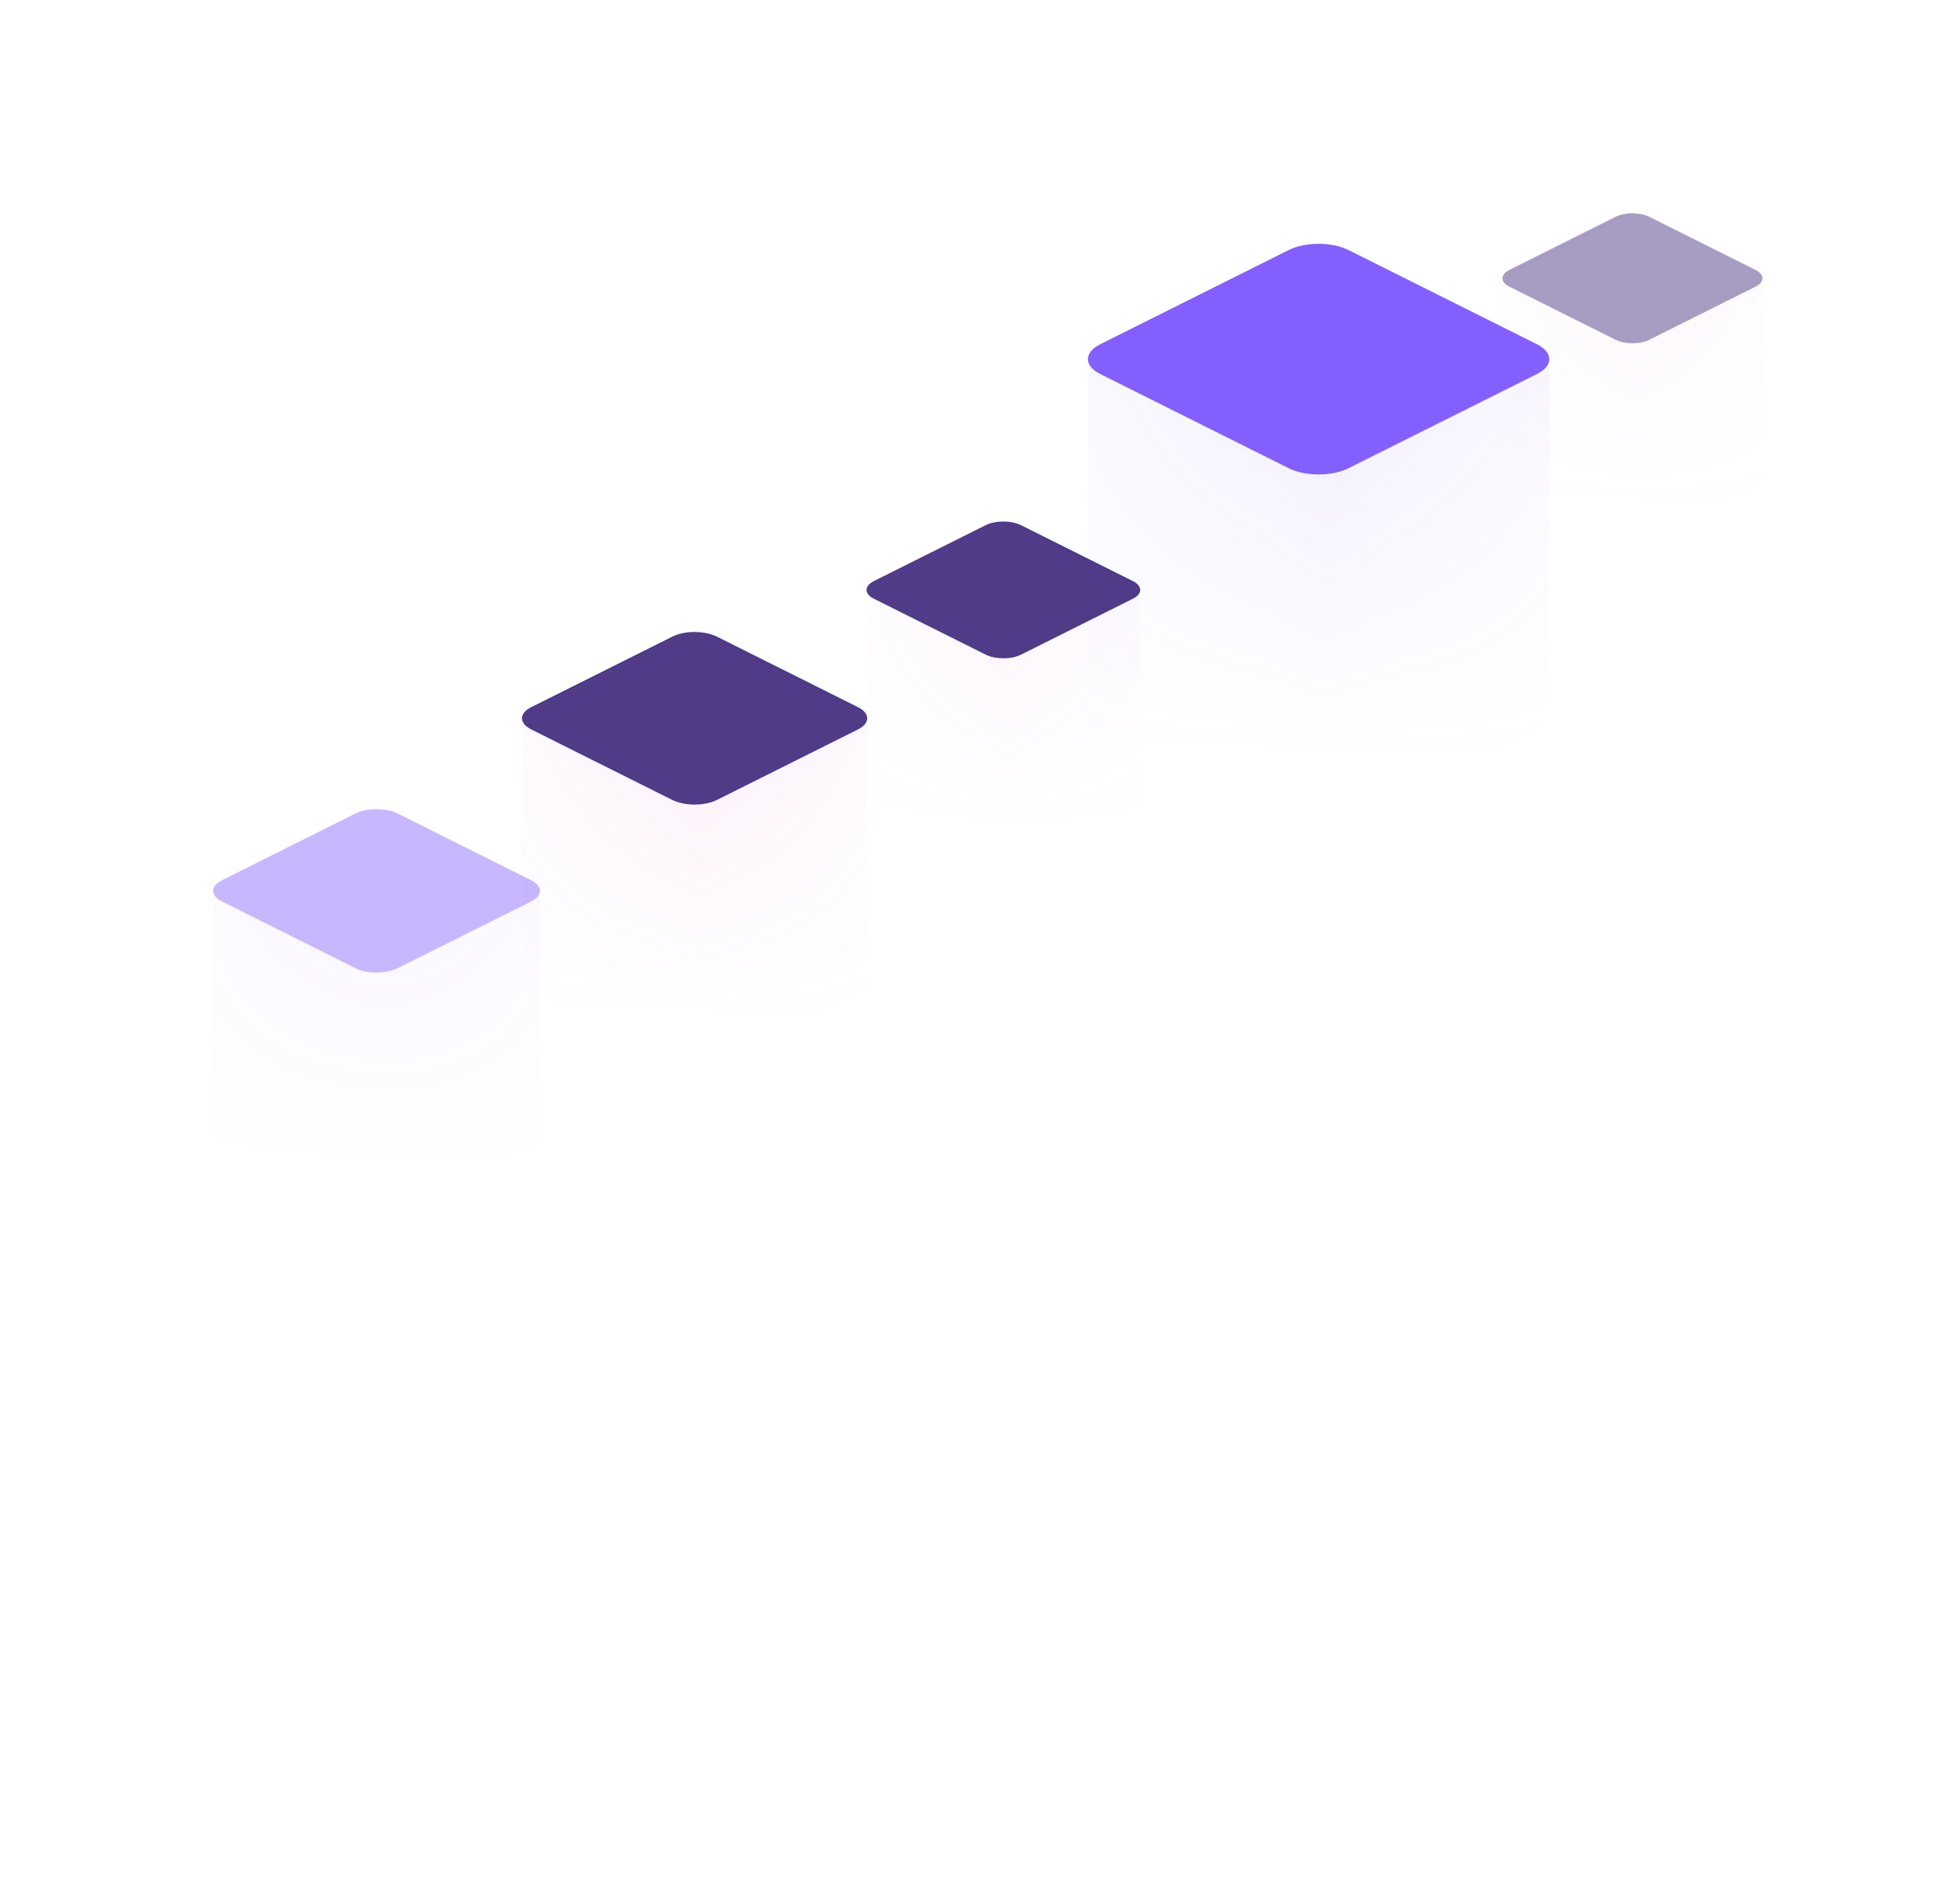
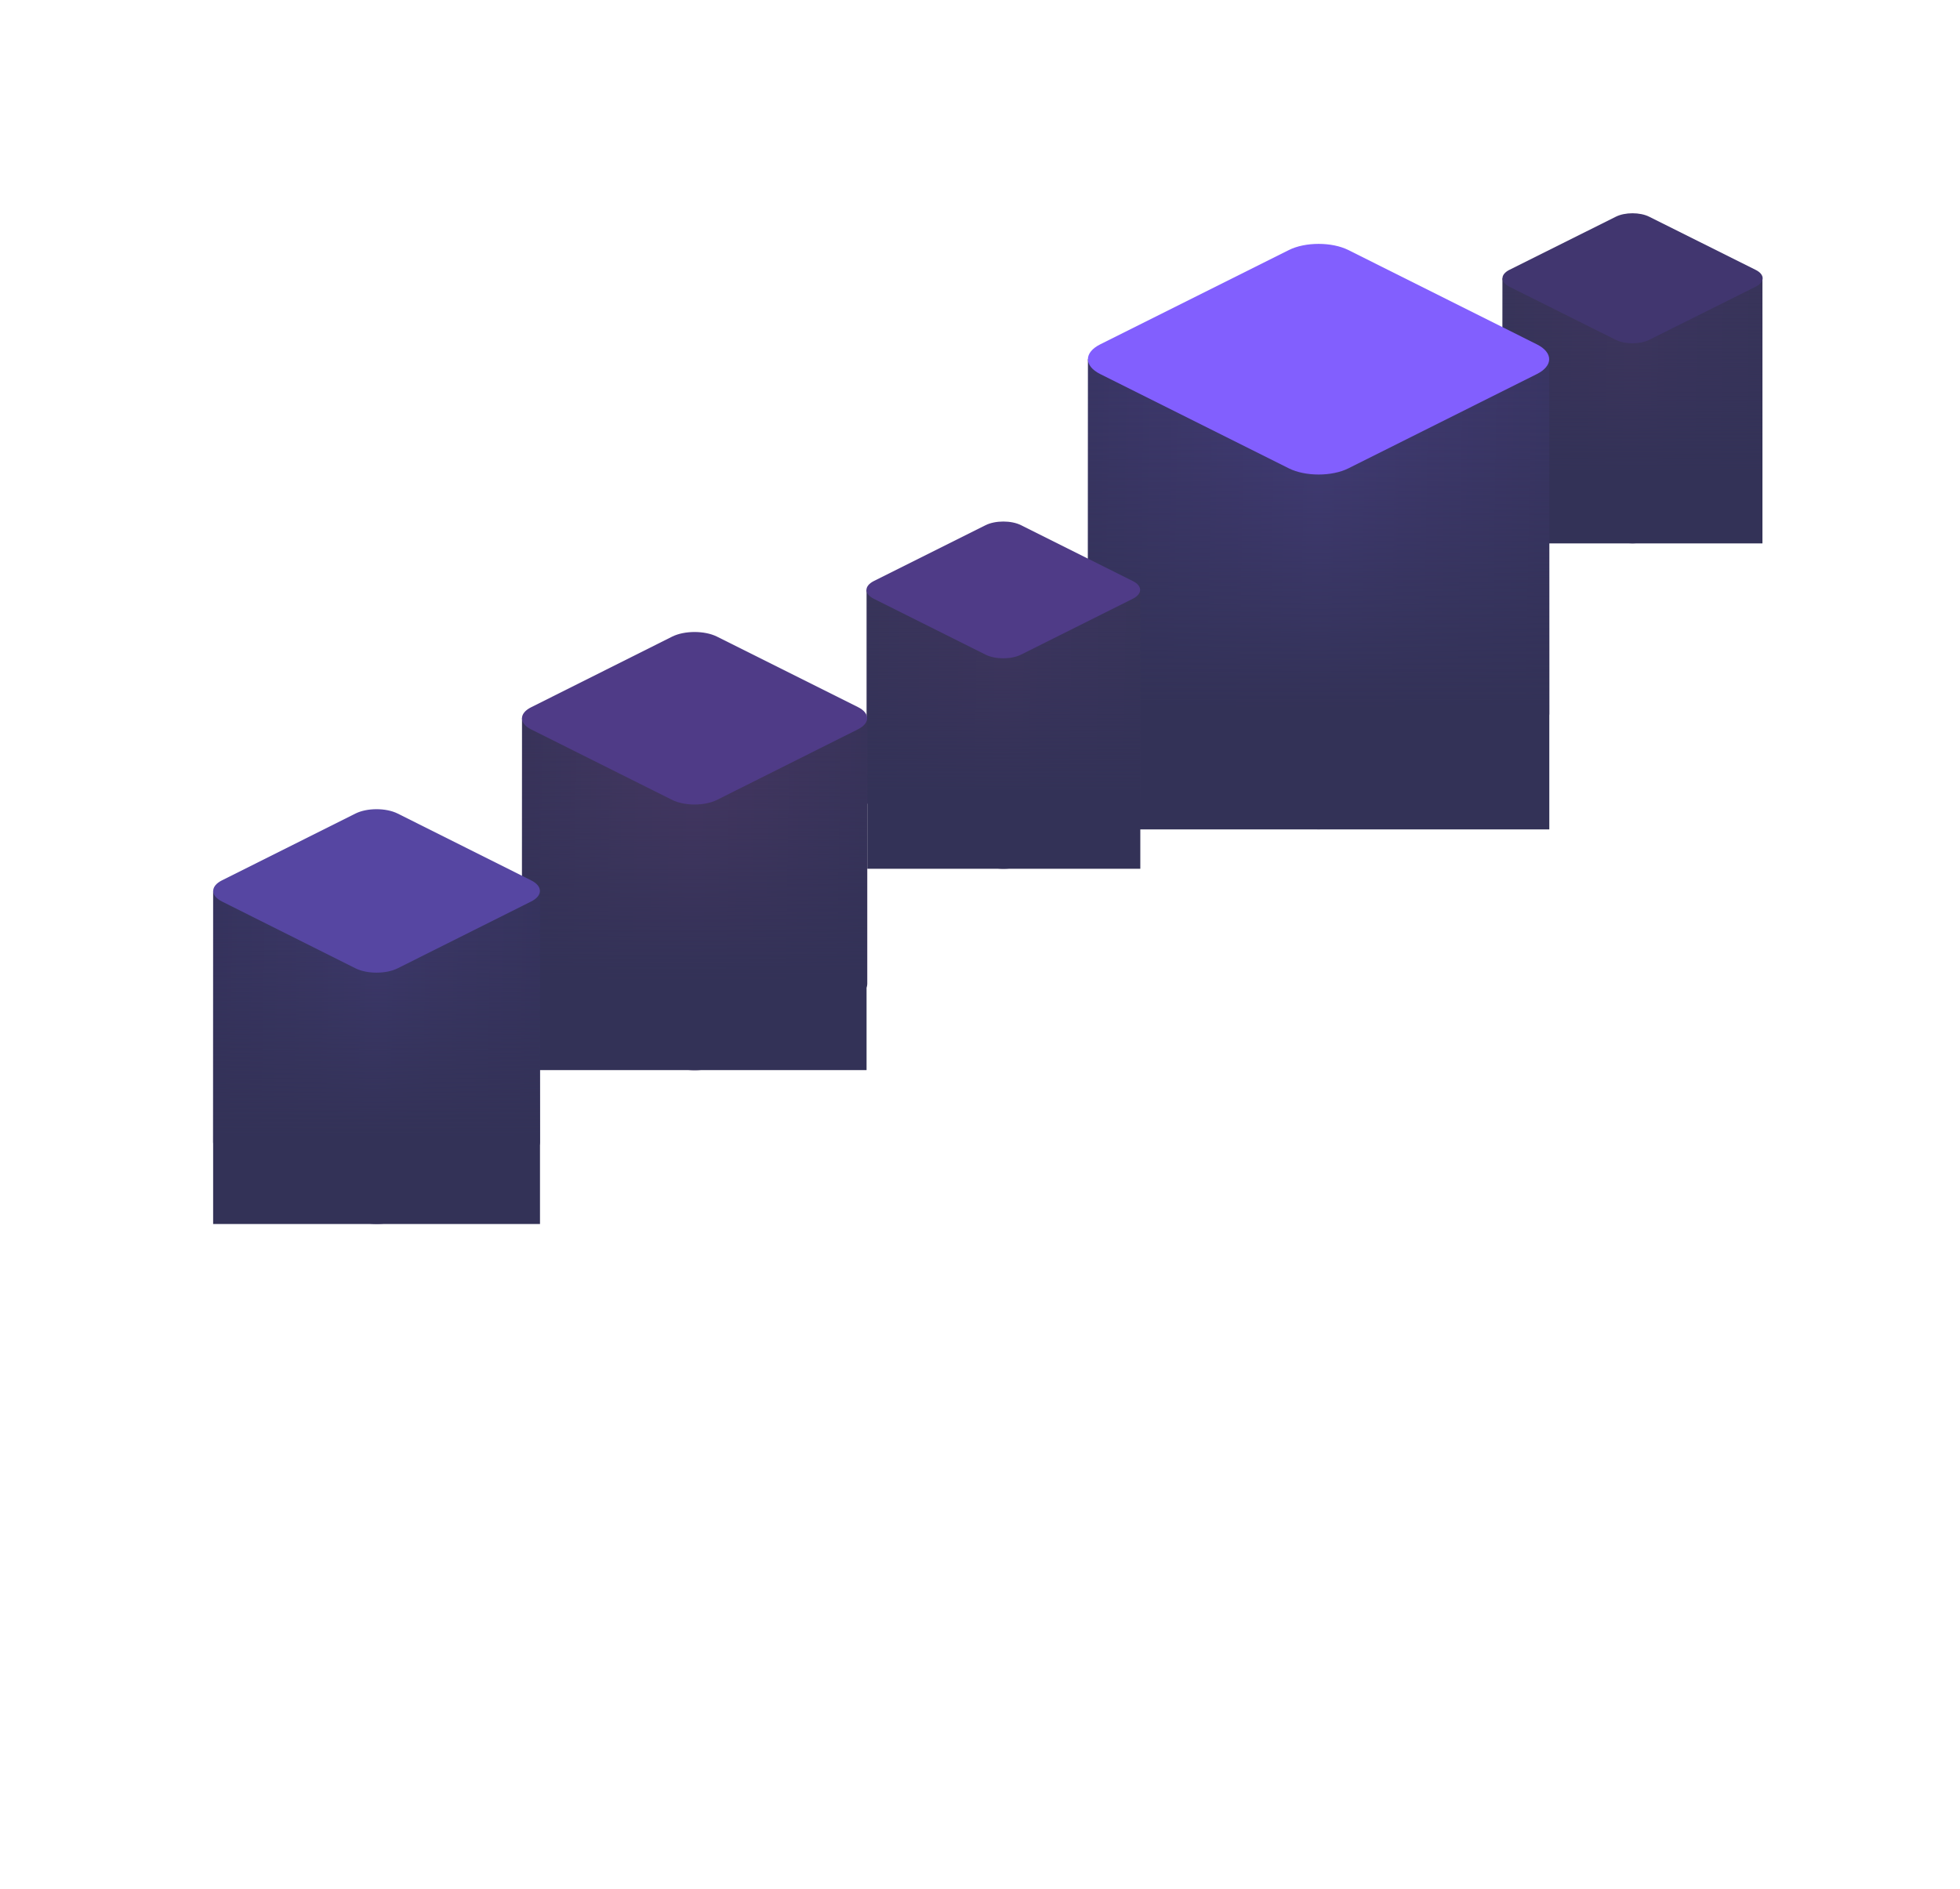
- <svg xmlns="http://www.w3.org/2000/svg" width="1384" height="1334" fill="none">
-   <g opacity=".5">
-     <g opacity=".3">
-       <mask id="a" maskUnits="userSpaceOnUse" x="1060" y="196" width="185" height="188">
-         <path d="M1244.53 337.838V196.554H1060.9v141.284c0 2.122 1.62 4.301 4.92 5.921l75.08 37.542c6.54 3.296 17.15 3.296 23.69 0l75.08-37.542c3.24-1.62 4.86-3.743 4.86-5.921z" fill="url(#paint0_linear)" />
-       </mask>
-       <g mask="url(#a)">
-         <path d="M1244.53 337.838V196.554H1060.9v141.284c0 2.122 1.62 4.301 4.92 5.921l75.08 37.542c6.54 3.296 17.15 3.296 23.69 0l75.08-37.542c3.24-1.62 4.86-3.743 4.86-5.921z" fill="url(#paint1_linear)" />
-         <path d="M1244.53 337.838V196.554H1060.9v141.284c0 2.122 1.62 4.301 4.92 5.921l75.08 37.542c6.54 3.296 17.15 3.296 23.69 0l75.08-37.542c3.24-1.62 4.86-3.743 4.86-5.921z" fill="url(#paint2_linear)" />
-       </g>
-     </g>
-     <path d="M1140.87 153.101c6.54-3.273 17.15-3.273 23.7 0l75.05 37.527c6.55 3.273 6.55 8.579 0 11.851l-75.05 37.528c-6.55 3.272-17.16 3.272-23.7 0l-75.06-37.528c-6.54-3.272-6.54-8.578 0-11.851l75.06-37.527z" fill="#4F3B87" />
-   </g>
-   <g opacity=".3">
-     <mask id="b" maskUnits="userSpaceOnUse" x="768" y="253" width="326" height="333">
-       <path d="M1093.97 504.298V253.652H768.201v250.646c0 3.766 2.875 7.632 8.722 10.506l133.202 66.601c11.596 5.847 30.427 5.847 42.022 0l133.203-66.601c5.75-2.874 8.62-6.641 8.62-10.506z" fill="url(#paint3_linear)" />
-     </mask>
-     <g mask="url(#b)">
-       <path d="M1093.97 504.298V253.652H768.201v250.646c0 3.766 2.875 7.632 8.722 10.506l133.202 66.601c11.596 5.847 30.427 5.847 42.022 0l133.203-66.601c5.75-2.874 8.62-6.641 8.62-10.506z" fill="url(#paint4_linear)" />
-       <path d="M1093.97 504.298V253.652H768.201v250.646c0 3.766 2.875 7.632 8.722 10.506l133.202 66.601c11.596 5.847 30.427 5.847 42.022 0l133.203-66.601c5.75-2.874 8.62-6.641 8.62-10.506z" fill="url(#paint5_linear)" />
-     </g>
-   </g>
-   <path d="M910.063 176.564c11.611-5.806 30.437-5.806 42.048 0l133.149 66.576c11.62 5.806 11.62 15.219 0 21.024l-133.149 66.577c-11.611 5.805-30.437 5.805-42.048 0L776.91 264.164c-11.611-5.805-11.611-15.218 0-21.024l133.153-66.576z" fill="#825FFE" />
-   <g opacity=".3">
-     <mask id="c" maskUnits="userSpaceOnUse" x="611" y="416" width="195" height="198">
-       <path d="M805.12 565.324V416.646H611.88v148.678c0 2.234 1.705 4.527 5.174 6.232l79.012 39.506c6.879 3.469 18.049 3.469 24.927 0l79.013-39.506c3.409-1.705 5.114-3.939 5.114-6.232z" fill="url(#paint6_linear)" />
-     </mask>
-     <g mask="url(#c)">
-       <path d="M805.12 565.324V416.646H611.88v148.678c0 2.234 1.705 4.527 5.174 6.232l79.012 39.506c6.879 3.469 18.049 3.469 24.927 0l79.013-39.506c3.409-1.705 5.114-3.939 5.114-6.232z" fill="url(#paint7_linear)" />
-     </g>
-   </g>
-   <path d="M696.029 370.919c6.888-3.443 18.055-3.443 24.943 0l78.983 39.492c6.887 3.444 6.887 9.027 0 12.471l-78.983 39.492c-6.888 3.443-18.055 3.443-24.943 0l-78.983-39.492c-6.888-3.444-6.888-9.027 0-12.471l78.983-39.492z" fill="#4F3B87" />
-   <g opacity=".3">
-     <mask id="d" maskUnits="userSpaceOnUse" x="368" y="507" width="245" height="249">
-       <path d="M612.358 694.875V507.317H368.585v187.558c0 2.819 2.15 5.711 6.526 7.862l99.675 49.837c8.677 4.376 22.768 4.376 31.445 0l99.675-49.837c4.301-2.151 6.452-4.969 6.452-7.862z" fill="url(#paint8_linear)" />
-     </mask>
-     <g mask="url(#d)">
-       <path d="M612.358 694.875V507.317H368.585v187.558c0 2.819 2.15 5.711 6.526 7.862l99.675 49.837c8.677 4.376 22.768 4.376 31.445 0l99.675-49.837c4.301-2.151 6.452-4.969 6.452-7.862z" fill="url(#paint9_linear)" />
-       <path d="M612.358 694.875V507.317H368.585v187.558c0 2.819 2.15 5.711 6.526 7.862l99.675 49.837c8.677 4.376 22.768 4.376 31.445 0l99.675-49.837c4.301-2.151 6.452-4.969 6.452-7.862z" fill="url(#paint10_linear)" />
-     </g>
-   </g>
-   <path d="M474.739 449.632c8.689-4.344 22.776-4.344 31.465 0l99.638 49.819c8.689 4.345 8.689 11.388 0 15.733l-99.638 49.819c-8.689 4.344-22.776 4.344-31.465 0l-99.638-49.819c-8.688-4.345-8.688-11.388 0-15.733l99.638-49.819z" fill="#4F3B87" />
-   <g opacity=".45">
-     <g opacity=".3">
-       <mask id="e" maskUnits="userSpaceOnUse" x="150" y="629" width="232" height="236">
-         <path d="M381.279 806.765V629.199H150.492v177.566c0 2.668 2.036 5.407 6.179 7.443l94.365 47.182c8.214 4.143 21.555 4.143 29.77 0l94.364-47.182c4.073-2.036 6.109-4.704 6.109-7.443z" fill="url(#paint11_linear)" />
-       </mask>
-       <g mask="url(#e)">
-         <path d="M381.279 806.765V629.199H150.492v177.566c0 2.668 2.036 5.407 6.179 7.443l94.365 47.182c8.214 4.143 21.555 4.143 29.77 0l94.364-47.182c4.073-2.036 6.109-4.704 6.109-7.443z" fill="url(#paint12_linear)" />
-         <path d="M381.279 806.765V629.199H150.492v177.566c0 2.668 2.036 5.407 6.179 7.443l94.365 47.182c8.214 4.143 21.555 4.143 29.77 0l94.364-47.182c4.073-2.036 6.109-4.704 6.109-7.443z" fill="url(#paint13_linear)" />
-       </g>
-     </g>
-     <path d="M250.991 574.587c8.226-4.112 21.563-4.112 29.789 0l94.33 47.165c8.226 4.113 8.226 10.782 0 14.895l-94.33 47.164c-8.226 4.113-21.563 4.113-29.789 0l-94.329-47.164c-8.226-4.113-8.226-10.782 0-14.895l94.329-47.165z" fill="#825FFE" />
-   </g>
-   <defs>
-     <linearGradient id="paint0_linear" x1="1036.59" y1="166.971" x2="1030.69" y2="351.83" gradientUnits="userSpaceOnUse">
-       <stop stop-color="#D857BC" />
-       <stop offset="1" stop-color="#D857BC" stop-opacity="0" />
-     </linearGradient>
-     <linearGradient id="paint1_linear" x1="1244.53" y1="171.483" x2="1063.34" y2="168.627" gradientUnits="userSpaceOnUse">
-       <stop stop-color="#D857BC" stop-opacity=".15" />
-       <stop offset=".365" stop-color="#D857BC" stop-opacity=".4" />
-       <stop offset=".479" stop-color="#D857BC" stop-opacity=".5" />
-       <stop offset=".599" stop-color="#D857BC" stop-opacity=".4" />
-       <stop offset="1" stop-color="#D857BC" stop-opacity=".15" />
-     </linearGradient>
-     <linearGradient id="paint2_linear" x1="1244.53" y1="171.483" x2="1063.34" y2="168.627" gradientUnits="userSpaceOnUse">
-       <stop stop-color="#D857BC" stop-opacity=".15" />
-       <stop offset=".365" stop-color="#D857BC" stop-opacity=".4" />
-       <stop offset=".479" stop-color="#D857BC" stop-opacity=".5" />
-       <stop offset=".599" stop-color="#D857BC" stop-opacity=".4" />
-       <stop offset="1" stop-color="#D857BC" stop-opacity=".15" />
-     </linearGradient>
-     <linearGradient id="paint3_linear" x1="725.071" y1="201.171" x2="714.606" y2="529.121" gradientUnits="userSpaceOnUse">
-       <stop stop-color="#D857BC" />
-       <stop offset="1" stop-color="#D857BC" stop-opacity="0" />
-     </linearGradient>
-     <linearGradient id="paint4_linear" x1="1093.97" y1="209.175" x2="772.532" y2="204.109" gradientUnits="userSpaceOnUse">
-       <stop stop-color="#825FFE" stop-opacity=".2" />
-       <stop offset=".365" stop-color="#825FFE" stop-opacity=".5" />
-       <stop offset=".479" stop-color="#825FFE" stop-opacity=".7" />
-       <stop offset=".599" stop-color="#825FFE" stop-opacity=".5" />
-       <stop offset="1" stop-color="#825FFE" stop-opacity=".2" />
-     </linearGradient>
-     <linearGradient id="paint5_linear" x1="1093.97" y1="209.175" x2="772.532" y2="204.109" gradientUnits="userSpaceOnUse">
-       <stop stop-color="#825FFE" stop-opacity=".2" />
-       <stop offset=".365" stop-color="#825FFE" stop-opacity=".5" />
-       <stop offset=".479" stop-color="#825FFE" stop-opacity=".7" />
-       <stop offset=".599" stop-color="#825FFE" stop-opacity=".5" />
-       <stop offset="1" stop-color="#825FFE" stop-opacity=".2" />
-     </linearGradient>
-     <linearGradient id="paint6_linear" x1="586.296" y1="385.515" x2="580.089" y2="580.048" gradientUnits="userSpaceOnUse">
-       <stop stop-color="#D857BC" />
-       <stop offset="1" stop-color="#D857BC" stop-opacity="0" />
-     </linearGradient>
-     <linearGradient id="paint7_linear" x1="805.12" y1="390.264" x2="614.449" y2="387.258" gradientUnits="userSpaceOnUse">
-       <stop stop-color="#D857BC" stop-opacity=".15" />
-       <stop offset=".365" stop-color="#D857BC" stop-opacity=".4" />
-       <stop offset=".479" stop-color="#D857BC" stop-opacity=".5" />
-       <stop offset=".599" stop-color="#D857BC" stop-opacity=".4" />
-       <stop offset="1" stop-color="#D857BC" stop-opacity=".15" />
-     </linearGradient>
-     <linearGradient id="paint8_linear" x1="336.31" y1="468.046" x2="328.479" y2="713.45" gradientUnits="userSpaceOnUse">
-       <stop stop-color="#D857BC" />
-       <stop offset="1" stop-color="#D857BC" stop-opacity="0" />
-     </linearGradient>
-     <linearGradient id="paint9_linear" x1="612.358" y1="474.035" x2="371.825" y2="470.244" gradientUnits="userSpaceOnUse">
-       <stop stop-color="#D857BC" stop-opacity=".15" />
-       <stop offset=".365" stop-color="#D857BC" stop-opacity=".4" />
-       <stop offset=".479" stop-color="#D857BC" stop-opacity=".5" />
-       <stop offset=".599" stop-color="#D857BC" stop-opacity=".4" />
-       <stop offset="1" stop-color="#D857BC" stop-opacity=".15" />
-     </linearGradient>
-     <linearGradient id="paint10_linear" x1="612.358" y1="474.035" x2="371.825" y2="470.244" gradientUnits="userSpaceOnUse">
-       <stop stop-color="#D857BC" stop-opacity=".15" />
-       <stop offset=".365" stop-color="#D857BC" stop-opacity=".4" />
-       <stop offset=".479" stop-color="#D857BC" stop-opacity=".5" />
-       <stop offset=".599" stop-color="#D857BC" stop-opacity=".4" />
-       <stop offset="1" stop-color="#D857BC" stop-opacity=".15" />
-     </linearGradient>
-     <linearGradient id="paint11_linear" x1="119.937" y1="592.02" x2="112.523" y2="824.351" gradientUnits="userSpaceOnUse">
-       <stop stop-color="#D857BC" />
-       <stop offset="1" stop-color="#D857BC" stop-opacity="0" />
-     </linearGradient>
-     <linearGradient id="paint12_linear" x1="381.279" y1="597.69" x2="153.56" y2="594.101" gradientUnits="userSpaceOnUse">
-       <stop stop-color="#825FFE" stop-opacity=".3" />
-       <stop offset=".365" stop-color="#825FFE" stop-opacity=".8" />
-       <stop offset=".479" stop-color="#825FFE" />
-       <stop offset=".599" stop-color="#825FFE" stop-opacity=".8" />
-       <stop offset="1" stop-color="#825FFE" stop-opacity=".3" />
-     </linearGradient>
-     <linearGradient id="paint13_linear" x1="381.279" y1="597.69" x2="153.56" y2="594.101" gradientUnits="userSpaceOnUse">
-       <stop stop-color="#825FFE" stop-opacity=".3" />
-       <stop offset=".365" stop-color="#825FFE" stop-opacity=".8" />
-       <stop offset=".479" stop-color="#825FFE" />
-       <stop offset=".599" stop-color="#825FFE" stop-opacity=".8" />
-       <stop offset="1" stop-color="#825FFE" stop-opacity=".3" />
-     </linearGradient>
-   </defs>
+ <svg xmlns="http://www.w3.org/2000/svg" version="1.1" id="Layer_1" x="0" y="0" viewBox="0 0 1384 1334" xml:space="preserve">
+   <style>.st8{fill:#4f3b87}</style>
+   <linearGradient id="SVGID_1_" gradientUnits="userSpaceOnUse" x1="1242.648" y1="1043.141" x2="1061.458" y2="1045.997" gradientTransform="matrix(1 0 0 -1 0 1334)">
+     <stop offset="0" stop-color="#38345a" />
+     <stop offset=".3" stop-color="#3b345d" />
+     <stop offset=".5" stop-color="#3f355e" />
+     <stop offset=".7" stop-color="#3c345c" />
+     <stop offset="1" stop-color="#38345a" />
+   </linearGradient>
+   <path d="M1244.5 337.8V196.6h-183.6v141.3c0 2.1 1.6 4.3 4.9 5.9l75.1 37.5c6.5 3.3 17.2 3.3 23.7 0l75.1-37.5c3.2-1.7 4.8-3.8 4.8-6z" fill="url(#SVGID_1_)" />
+   <linearGradient id="SVGID_2_" gradientUnits="userSpaceOnUse" x1="1152.716" y1="-37.932" x2="1152.716" y2="143.107" gradientTransform="translate(0 238)">
+     <stop offset="0" stop-color="#333257" stop-opacity="0" />
+     <stop offset=".75" stop-color="#333257" />
+     <stop offset="1" stop-color="#333257" />
+   </linearGradient>
+   <path fill="url(#SVGID_2_)" d="M1060.9 196.6h183.6v187.2h-183.6z" />
+   <path d="M1140.9 153.1c6.5-3.3 17.2-3.3 23.7 0l75.1 37.5c6.6 3.3 6.6 8.6 0 11.9l-75.1 37.5c-6.6 3.3-17.2 3.3-23.7 0l-75.1-37.5c-6.5-3.3-6.5-8.6 0-11.9l75.1-37.5z" fill="#41366f" />
+   <linearGradient id="SVGID_3_" gradientUnits="userSpaceOnUse" x1="1090.632" y1="913.045" x2="769.194" y2="918.111" gradientTransform="matrix(1 0 0 -1 0 1334)">
+     <stop offset="0" stop-color="#393564" />
+     <stop offset=".3" stop-color="#3f3970" />
+     <stop offset=".5" stop-color="#433c7a" />
+     <stop offset=".7" stop-color="#3f3971" />
+     <stop offset="1" stop-color="#393564" />
+   </linearGradient>
+   <path d="M1094 504.3V253.7H768.2v250.6c0 3.8 2.9 7.6 8.7 10.5l133.2 66.6c11.6 5.8 30.4 5.8 42 0l133.2-66.6c5.8-2.9 8.7-6.6 8.7-10.5z" fill="url(#SVGID_3_)" />
+   <linearGradient id="SVGID_4_" gradientUnits="userSpaceOnUse" x1="931.088" y1="21.887" x2="931.088" y2="343.06" gradientTransform="translate(0 238)">
+     <stop offset="0" stop-color="#333257" stop-opacity="0" />
+     <stop offset=".75" stop-color="#333257" />
+     <stop offset="1" stop-color="#333257" />
+   </linearGradient>
+   <path fill="url(#SVGID_4_)" d="M768.2 253.7H1094v332.1H768.2z" />
+   <path d="M910.1 176.6c11.6-5.8 30.4-5.8 42 0l133.1 66.6c11.6 5.8 11.6 15.2 0 21l-133.1 66.6c-11.6 5.8-30.4 5.8-42 0l-133.2-66.6c-11.6-5.8-11.6-15.2 0-21l133.2-66.6z" fill="#825ffe" />
+   <linearGradient id="SVGID_5_" gradientUnits="userSpaceOnUse" x1="803.139" y1="818.113" x2="612.468" y2="821.119" gradientTransform="matrix(1 0 0 -1 0 1334)">
+     <stop offset="0" stop-color="#38345a" />
+     <stop offset=".3" stop-color="#3b345d" />
+     <stop offset=".5" stop-color="#3f355e" />
+     <stop offset=".7" stop-color="#3c345c" />
+     <stop offset="1" stop-color="#38345a" />
+   </linearGradient>
+   <path d="M805.1 565.3V416.6H611.9v148.7c0 2.2 1.7 4.5 5.2 6.2l79 39.5c6.9 3.5 18 3.5 24.9 0l79-39.5c3.4-1.6 5.1-3.9 5.1-6.2z" fill="url(#SVGID_5_)" />
+   <linearGradient id="SVGID_6_" gradientUnits="userSpaceOnUse" x1="708.739" y1="182.345" x2="708.739" y2="372.858" gradientTransform="translate(0 238)">
+     <stop offset="0" stop-color="#333257" stop-opacity="0" />
+     <stop offset=".75" stop-color="#333257" />
+     <stop offset="1" stop-color="#333257" />
+   </linearGradient>
+   <path fill="url(#SVGID_6_)" d="M612.4 416.6h192.8v197H612.4z" />
+   <path class="st8" d="M696 370.9c6.9-3.4 18.1-3.4 24.9 0l79 39.5c6.9 3.4 6.9 9 0 12.5l-79 39.5c-6.9 3.4-18.1 3.4-24.9 0l-79-39.5c-6.9-3.4-6.9-9 0-12.5l79-39.5z" />
+   <linearGradient id="SVGID_7_" gradientUnits="userSpaceOnUse" x1="609.86" y1="701.49" x2="369.327" y2="705.281" gradientTransform="matrix(1 0 0 -1 0 1334)">
+     <stop offset="0" stop-color="#38335a" />
+     <stop offset=".3" stop-color="#42355f" />
+     <stop offset=".5" stop-color="#463662" />
+     <stop offset=".7" stop-color="#42365f" />
+     <stop offset="1" stop-color="#38335a" />
+   </linearGradient>
+   <path d="M612.4 694.9V507.3H368.6v187.6c0 2.8 2.1 5.7 6.5 7.9l99.7 49.8c8.7 4.4 22.8 4.4 31.4 0l99.7-49.8c4.3-2.2 6.5-5 6.5-7.9z" fill="url(#SVGID_7_)" />
+   <linearGradient id="SVGID_8_" gradientUnits="userSpaceOnUse" x1="490.233" y1="273.983" x2="490.233" y2="514.317" gradientTransform="translate(0 238)">
+     <stop offset="0" stop-color="#333257" stop-opacity="0" />
+     <stop offset=".75" stop-color="#333257" />
+     <stop offset="1" stop-color="#333257" />
+   </linearGradient>
+   <path fill="url(#SVGID_8_)" d="M368.6 507.3h243.3v248.5H368.6z" />
+   <path class="st8" d="M474.7 449.6c8.7-4.3 22.8-4.3 31.5 0l99.6 49.8c8.7 4.3 8.7 11.4 0 15.7L506.2 565c-8.7 4.3-22.8 4.3-31.5 0l-99.6-49.8c-8.7-4.3-8.7-11.4 0-15.7l99.6-49.9z" />
+   <linearGradient id="SVGID_9_" gradientUnits="userSpaceOnUse" x1="378.914" y1="586.278" x2="151.195" y2="589.866" gradientTransform="matrix(1 0 0 -1 0 1334)">
+     <stop offset="0" stop-color="#36335e" />
+     <stop offset=".3" stop-color="#3a3665" />
+     <stop offset=".5" stop-color="#3d386d" />
+     <stop offset=".7" stop-color="#3a3665" />
+     <stop offset="1" stop-color="#36335e" />
+   </linearGradient>
+   <path d="M381.3 806.8V629.2H150.5v177.6c0 2.7 2 5.4 6.2 7.4l94.4 47.2c8.2 4.1 21.6 4.1 29.8 0l94.4-47.2c3.9-2 6-4.7 6-7.4z" fill="url(#SVGID_9_)" />
+   <linearGradient id="SVGID_10_" gradientUnits="userSpaceOnUse" x1="265.886" y1="395.615" x2="265.886" y2="623.109" gradientTransform="translate(0 238)">
+     <stop offset="0" stop-color="#333257" stop-opacity="0" />
+     <stop offset=".75" stop-color="#333257" />
+     <stop offset="1" stop-color="#333257" />
+   </linearGradient>
+   <path fill="url(#SVGID_10_)" d="M150.5 629.2h230.8v235.3H150.5z" />
+   <path d="M251 574.6c8.2-4.1 21.6-4.1 29.8 0l94.3 47.2c8.2 4.1 8.2 10.8 0 14.9l-94.3 47.2c-8.2 4.1-21.6 4.1-29.8 0l-94.3-47.2c-8.2-4.1-8.2-10.8 0-14.9l94.3-47.2z" fill="#5646a2" />
</svg>
